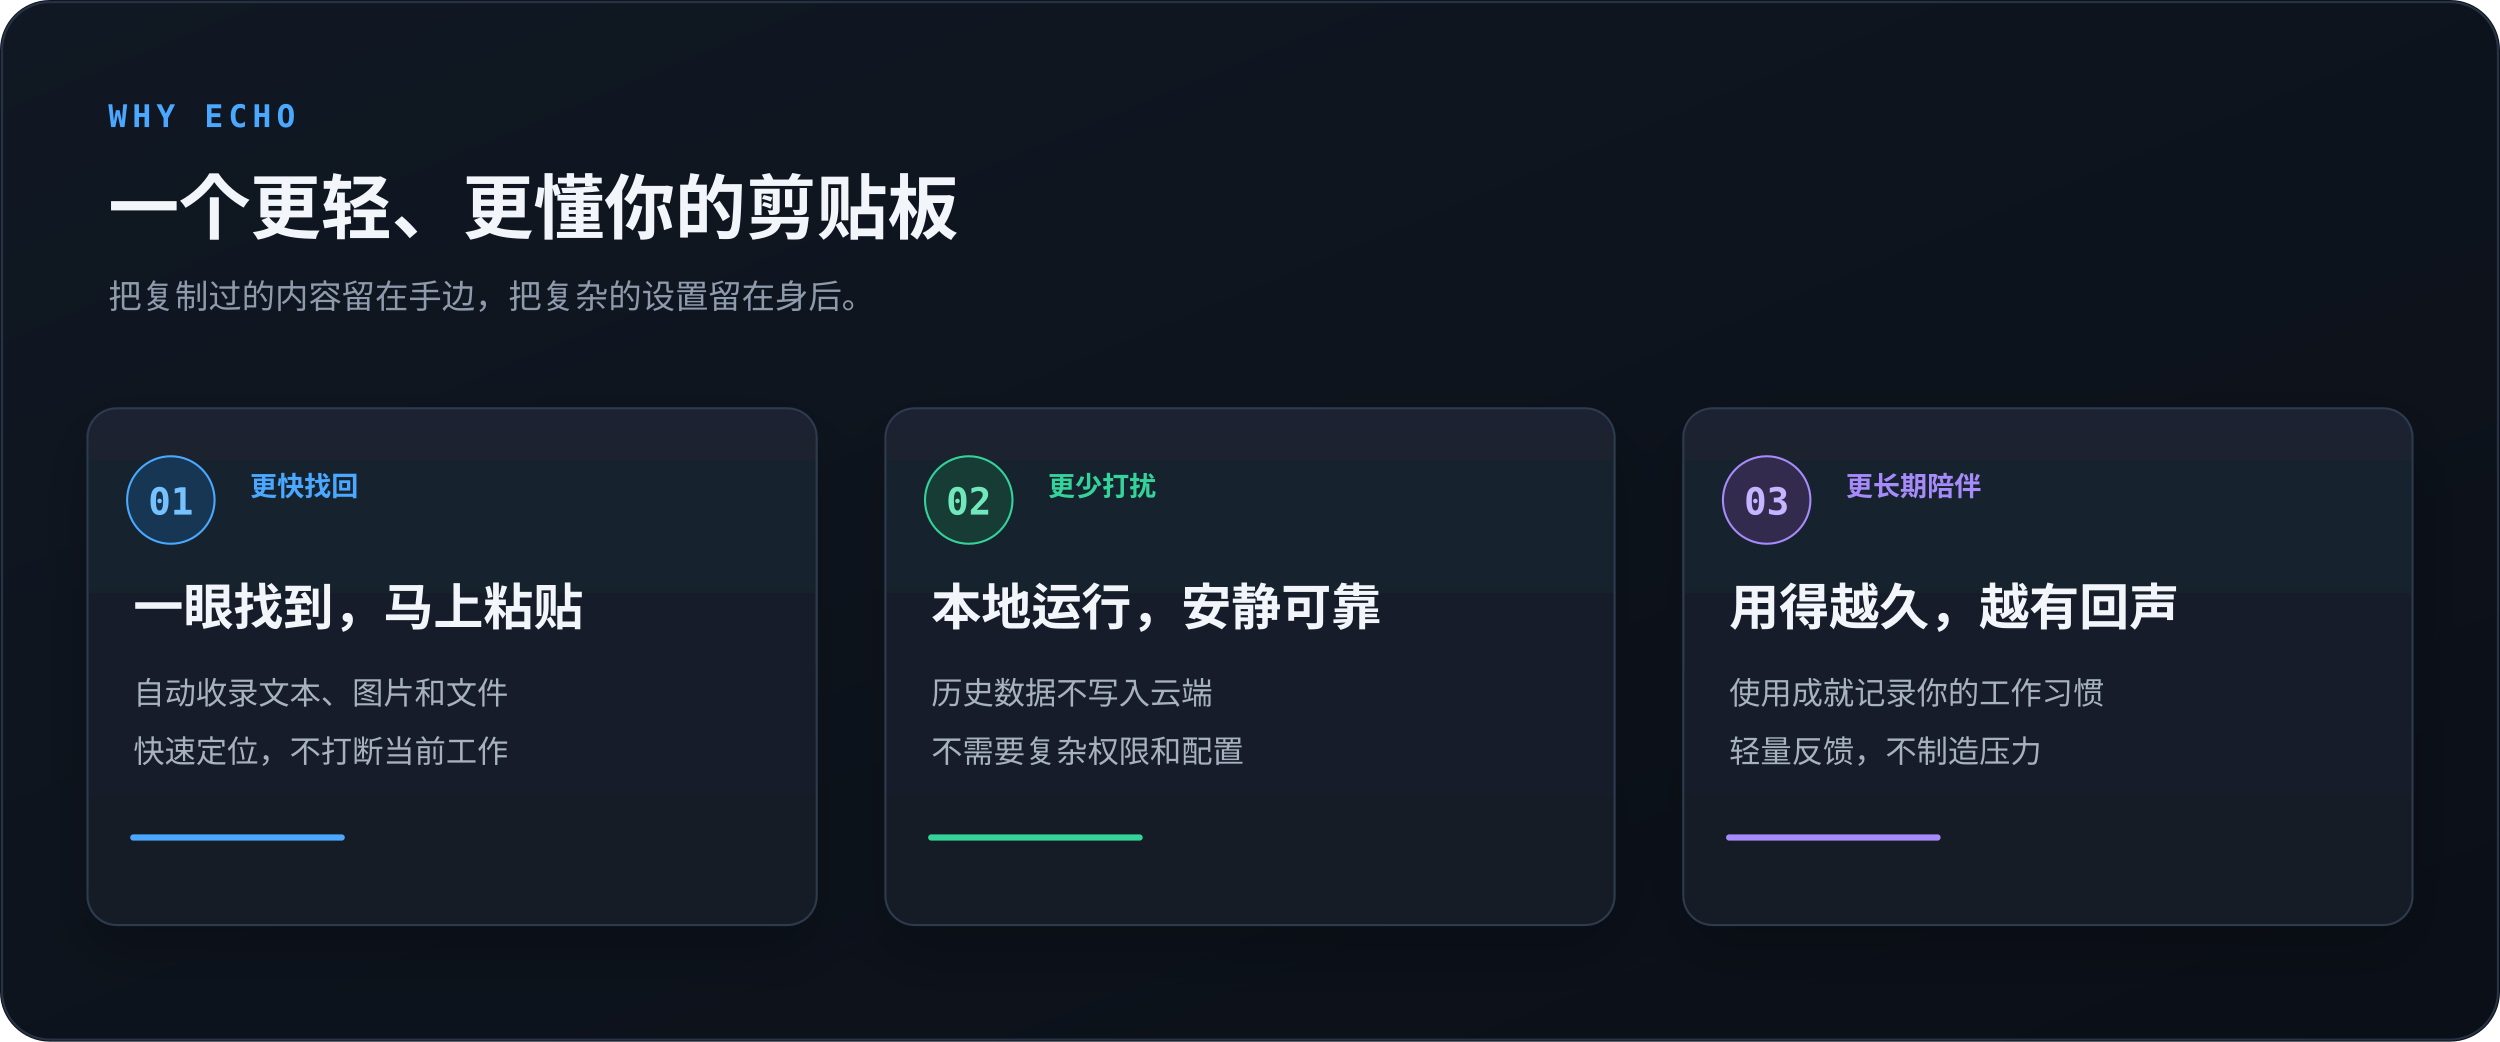
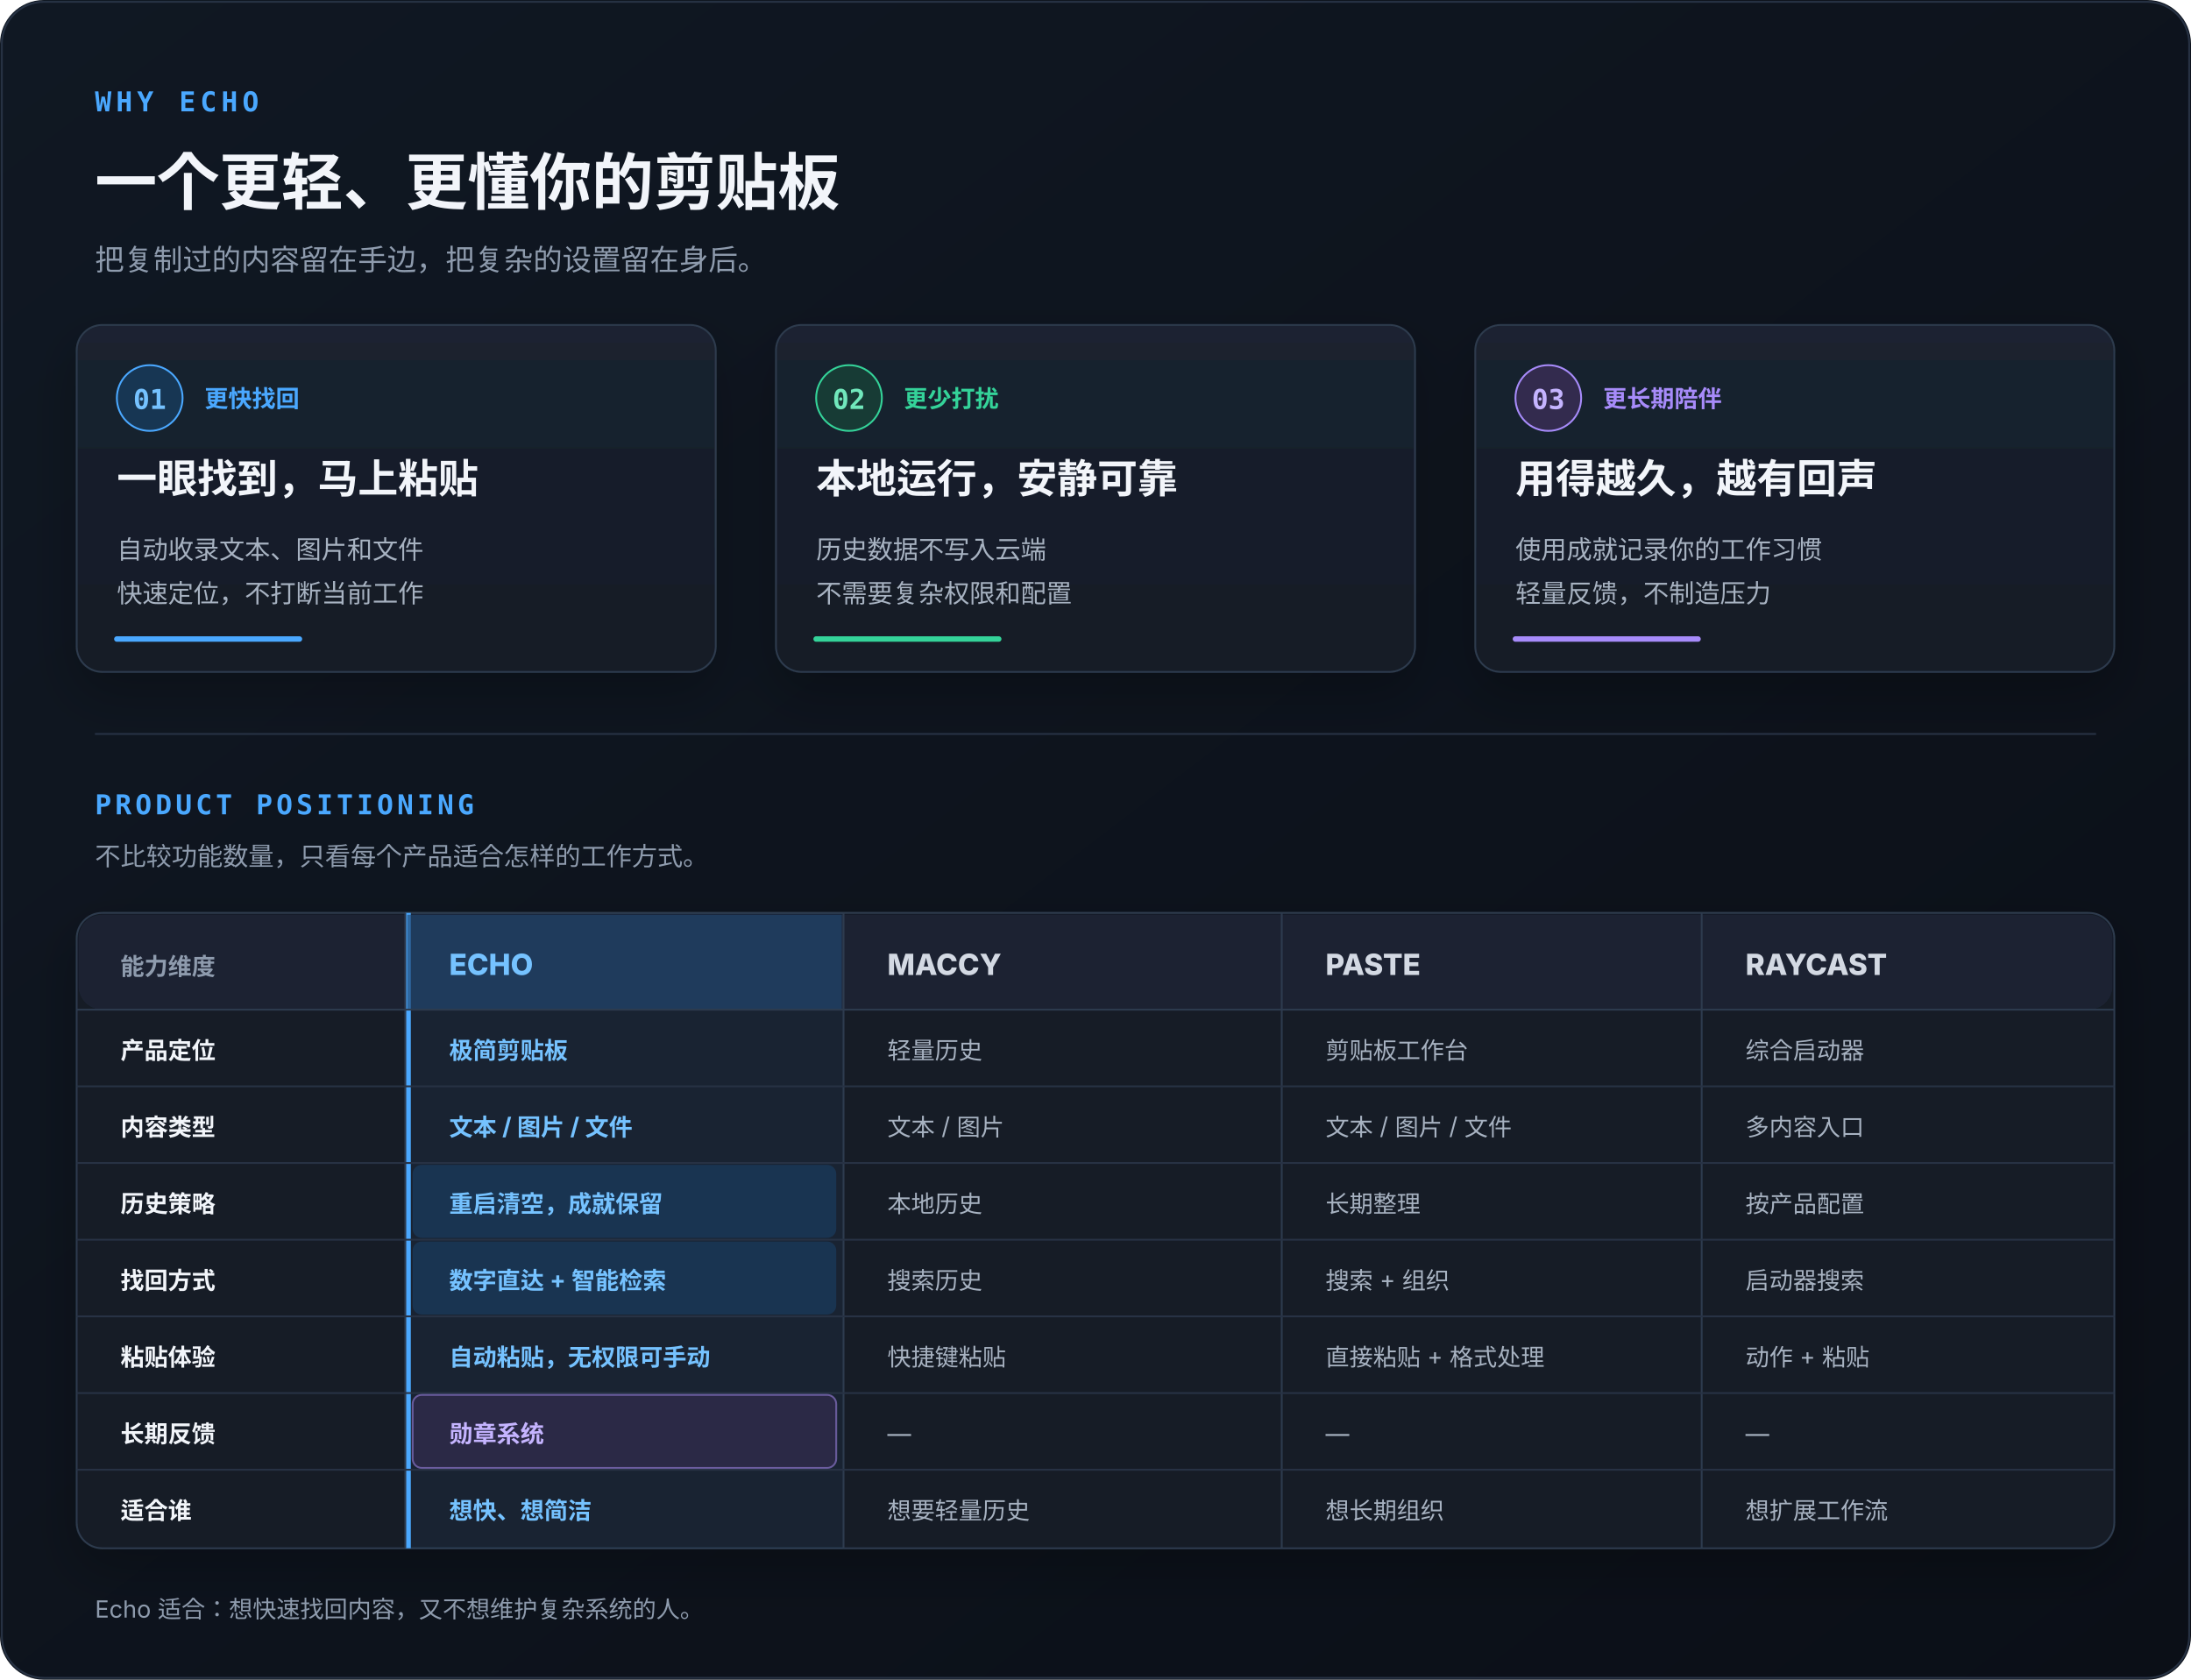
- <svg xmlns="http://www.w3.org/2000/svg" width="1200" height="500" viewBox="0 0 1200 500" role="img" aria-labelledby="title desc">
+ <svg xmlns="http://www.w3.org/2000/svg" width="1200" height="920" viewBox="0 0 1200 920" role="img" aria-labelledby="title desc">
  <defs>
    <linearGradient id="bg" x1="0" y1="0" x2="1" y2="1">
      <stop offset="0" stop-color="#101823" />
      <stop offset="1" stop-color="#0b0f17" />
    </linearGradient>
    <linearGradient id="card" x1="0" y1="0" x2="0" y2="1">
      <stop offset="0" stop-color="#1a2230" />
      <stop offset="1" stop-color="#151b26" />
    </linearGradient>
    <filter id="shadow" x="-20%" y="-20%" width="140%" height="140%">
      <feDropShadow dx="0" dy="12" stdDeviation="14" flood-color="#000000" flood-opacity=".24" />
    </filter>
  </defs>
-   <rect width="1200" height="500" rx="24" fill="url(#bg)" />
-   <rect x="1" y="1" width="1198" height="498" rx="23" fill="none" stroke="#273244" />
+   <rect width="1200" height="920" rx="24" fill="url(#bg)" />
+   <rect x="1" y="1" width="1198" height="918" rx="23" fill="none" stroke="#273244" />
  <text x="52" y="61" fill="#4aa8ff" font-family="SFMono-Regular,Menlo,monospace" font-size="15" font-weight="700" letter-spacing="2.5">WHY ECHO</text>
  <text x="52" y="112" fill="#f2f5fa" font-family="-apple-system,BlinkMacSystemFont,'PingFang SC','Helvetica Neue',sans-serif" font-size="34" font-weight="700">一个更轻、更懂你的剪贴板</text>
  <text x="52" y="148" fill="#8e9bad" font-family="-apple-system,BlinkMacSystemFont,'PingFang SC','Helvetica Neue',sans-serif" font-size="16">把复制过的内容留在手边，把复杂的设置留在身后。</text>
  <g filter="url(#shadow)">
-     <rect x="42" y="196" width="350" height="248" rx="14" fill="url(#card)" stroke="#2d3b4e" />
-     <rect x="425" y="196" width="350" height="248" rx="14" fill="url(#card)" stroke="#2d3b4e" />
-     <rect x="808" y="196" width="350" height="248" rx="14" fill="url(#card)" stroke="#2d3b4e" />
+     <rect x="42" y="178" width="350" height="190" rx="14" fill="url(#card)" stroke="#2d3b4e" />
+     <rect x="425" y="178" width="350" height="190" rx="14" fill="url(#card)" stroke="#2d3b4e" />
+     <rect x="808" y="178" width="350" height="190" rx="14" fill="url(#card)" stroke="#2d3b4e" />
  </g>
  <g>
-     <circle cx="82" cy="240" r="21" fill="#173653" stroke="#4aa8ff" />
-     <text x="82" y="247" text-anchor="middle" fill="#75c2ff" font-family="SFMono-Regular,Menlo,monospace" font-size="18" font-weight="700">01</text>
-     <text x="120" y="238" fill="#4aa8ff" font-family="-apple-system,BlinkMacSystemFont,'PingFang SC','Helvetica Neue',sans-serif" font-size="13" font-weight="700">更快找回</text>
-     <text x="64" y="300" fill="#f2f5fa" font-family="-apple-system,BlinkMacSystemFont,'PingFang SC','Helvetica Neue',sans-serif" font-size="24" font-weight="700">一眼找到，马上粘贴</text>
-     <text x="64" y="338" fill="#a7b2c1" font-family="-apple-system,BlinkMacSystemFont,'PingFang SC','Helvetica Neue',sans-serif" font-size="15">自动收录文本、图片和文件</text>
-     <text x="64" y="366" fill="#a7b2c1" font-family="-apple-system,BlinkMacSystemFont,'PingFang SC','Helvetica Neue',sans-serif" font-size="15">快速定位，不打断当前工作</text>
-     <path d="M64 402H164" stroke="#4aa8ff" stroke-width="3" stroke-linecap="round" />
+     <circle cx="82" cy="218" r="18" fill="#173653" stroke="#4aa8ff" />
+     <text x="82" y="224" text-anchor="middle" fill="#75c2ff" font-family="SFMono-Regular,Menlo,monospace" font-size="15" font-weight="700">01</text>
+     <text x="112" y="223" fill="#4aa8ff" font-family="-apple-system,BlinkMacSystemFont,'PingFang SC','Helvetica Neue',sans-serif" font-size="13" font-weight="700">更快找回</text>
+     <text x="64" y="270" fill="#f2f5fa" font-family="-apple-system,BlinkMacSystemFont,'PingFang SC','Helvetica Neue',sans-serif" font-size="22" font-weight="700">一眼找到，马上粘贴</text>
+     <text x="64" y="306" fill="#a7b2c1" font-family="-apple-system,BlinkMacSystemFont,'PingFang SC','Helvetica Neue',sans-serif" font-size="14">自动收录文本、图片和文件</text>
+     <text x="64" y="330" fill="#a7b2c1" font-family="-apple-system,BlinkMacSystemFont,'PingFang SC','Helvetica Neue',sans-serif" font-size="14">快速定位，不打断当前工作</text>
+     <path d="M64 350H164" stroke="#4aa8ff" stroke-width="3" stroke-linecap="round" />
  </g>
  <g>
-     <circle cx="465" cy="240" r="21" fill="#173b35" stroke="#34d399" />
-     <text x="465" y="247" text-anchor="middle" fill="#71e8bc" font-family="SFMono-Regular,Menlo,monospace" font-size="18" font-weight="700">02</text>
-     <text x="503" y="238" fill="#34d399" font-family="-apple-system,BlinkMacSystemFont,'PingFang SC','Helvetica Neue',sans-serif" font-size="13" font-weight="700">更少打扰</text>
-     <text x="447" y="300" fill="#f2f5fa" font-family="-apple-system,BlinkMacSystemFont,'PingFang SC','Helvetica Neue',sans-serif" font-size="24" font-weight="700">本地运行，安静可靠</text>
-     <text x="447" y="338" fill="#a7b2c1" font-family="-apple-system,BlinkMacSystemFont,'PingFang SC','Helvetica Neue',sans-serif" font-size="15">历史数据不写入云端</text>
-     <text x="447" y="366" fill="#a7b2c1" font-family="-apple-system,BlinkMacSystemFont,'PingFang SC','Helvetica Neue',sans-serif" font-size="15">不需要复杂权限和配置</text>
-     <path d="M447 402H547" stroke="#34d399" stroke-width="3" stroke-linecap="round" />
+     <circle cx="465" cy="218" r="18" fill="#173b35" stroke="#34d399" />
+     <text x="465" y="224" text-anchor="middle" fill="#71e8bc" font-family="SFMono-Regular,Menlo,monospace" font-size="15" font-weight="700">02</text>
+     <text x="495" y="223" fill="#34d399" font-family="-apple-system,BlinkMacSystemFont,'PingFang SC','Helvetica Neue',sans-serif" font-size="13" font-weight="700">更少打扰</text>
+     <text x="447" y="270" fill="#f2f5fa" font-family="-apple-system,BlinkMacSystemFont,'PingFang SC','Helvetica Neue',sans-serif" font-size="22" font-weight="700">本地运行，安静可靠</text>
+     <text x="447" y="306" fill="#a7b2c1" font-family="-apple-system,BlinkMacSystemFont,'PingFang SC','Helvetica Neue',sans-serif" font-size="14">历史数据不写入云端</text>
+     <text x="447" y="330" fill="#a7b2c1" font-family="-apple-system,BlinkMacSystemFont,'PingFang SC','Helvetica Neue',sans-serif" font-size="14">不需要复杂权限和配置</text>
+     <path d="M447 350H547" stroke="#34d399" stroke-width="3" stroke-linecap="round" />
  </g>
  <g>
-     <circle cx="848" cy="240" r="21" fill="#332b4e" stroke="#a78bfa" />
-     <text x="848" y="247" text-anchor="middle" fill="#c5b4ff" font-family="SFMono-Regular,Menlo,monospace" font-size="18" font-weight="700">03</text>
-     <text x="886" y="238" fill="#a78bfa" font-family="-apple-system,BlinkMacSystemFont,'PingFang SC','Helvetica Neue',sans-serif" font-size="13" font-weight="700">更长期陪伴</text>
-     <text x="830" y="300" fill="#f2f5fa" font-family="-apple-system,BlinkMacSystemFont,'PingFang SC','Helvetica Neue',sans-serif" font-size="24" font-weight="700">用得越久，越有回声</text>
-     <text x="830" y="338" fill="#a7b2c1" font-family="-apple-system,BlinkMacSystemFont,'PingFang SC','Helvetica Neue',sans-serif" font-size="15">使用成就记录你的工作习惯</text>
-     <text x="830" y="366" fill="#a7b2c1" font-family="-apple-system,BlinkMacSystemFont,'PingFang SC','Helvetica Neue',sans-serif" font-size="15">轻量反馈，不制造压力</text>
-     <path d="M830 402H930" stroke="#a78bfa" stroke-width="3" stroke-linecap="round" />
+     <circle cx="848" cy="218" r="18" fill="#332b4e" stroke="#a78bfa" />
+     <text x="848" y="224" text-anchor="middle" fill="#c5b4ff" font-family="SFMono-Regular,Menlo,monospace" font-size="15" font-weight="700">03</text>
+     <text x="878" y="223" fill="#a78bfa" font-family="-apple-system,BlinkMacSystemFont,'PingFang SC','Helvetica Neue',sans-serif" font-size="13" font-weight="700">更长期陪伴</text>
+     <text x="830" y="270" fill="#f2f5fa" font-family="-apple-system,BlinkMacSystemFont,'PingFang SC','Helvetica Neue',sans-serif" font-size="22" font-weight="700">用得越久，越有回声</text>
+     <text x="830" y="306" fill="#a7b2c1" font-family="-apple-system,BlinkMacSystemFont,'PingFang SC','Helvetica Neue',sans-serif" font-size="14">使用成就记录你的工作习惯</text>
+     <text x="830" y="330" fill="#a7b2c1" font-family="-apple-system,BlinkMacSystemFont,'PingFang SC','Helvetica Neue',sans-serif" font-size="14">轻量反馈，不制造压力</text>
+     <path d="M830 350H930" stroke="#a78bfa" stroke-width="3" stroke-linecap="round" />
  </g>
+   <line x1="52" y1="402" x2="1148" y2="402" stroke="#273244" />
+   <text x="52" y="446" fill="#4aa8ff" font-family="SFMono-Regular,Menlo,monospace" font-size="15" font-weight="700" letter-spacing="2">PRODUCT POSITIONING</text>
+   <text x="52" y="474" fill="#8e9bad" font-family="-apple-system,BlinkMacSystemFont,'PingFang SC','Helvetica Neue',sans-serif" font-size="14">不比较功能数量，只看每个产品适合怎样的工作方式。</text>
+   <g filter="url(#shadow)">
+     <rect x="42" y="500" width="1116" height="348" rx="14" fill="#151b26" stroke="#2d3b4e" />
+     <rect x="43" y="501" width="1114" height="52" rx="13" fill="#1b2432" />
+   </g>
+   <g font-family="-apple-system,BlinkMacSystemFont,'PingFang SC','Helvetica Neue',sans-serif">
+     <text x="66" y="534" fill="#8e9bad" font-size="13" font-weight="700">能力维度</text>
+     <rect x="222" y="500" width="240" height="348" fill="#4aa8ff" fill-opacity=".055" />
+     <rect x="222" y="500" width="3" height="348" fill="#4aa8ff" />
+     <rect x="223" y="501" width="238" height="52" fill="#21466d" fill-opacity=".65" />
+     <text x="246" y="534" fill="#75c2ff" font-size="16" font-weight="800">ECHO</text>
+     <text x="486" y="534" fill="#d3d9e3" font-size="16" font-weight="800">MACCY</text>
+     <text x="726" y="534" fill="#d3d9e3" font-size="16" font-weight="800">PASTE</text>
+     <text x="956" y="534" fill="#d3d9e3" font-size="16" font-weight="800">RAYCAST</text>
+     <line x1="42" y1="553" x2="1158" y2="553" stroke="#2d3b4e" />
+     <line x1="222" y1="500" x2="222" y2="848" stroke="#2d3b4e" />
+     <line x1="462" y1="500" x2="462" y2="848" stroke="#2d3b4e" />
+     <line x1="702" y1="500" x2="702" y2="848" stroke="#2d3b4e" />
+     <line x1="932" y1="500" x2="932" y2="848" stroke="#2d3b4e" />
+     <line x1="42" y1="595" x2="1158" y2="595" stroke="#273244" />
+     <line x1="42" y1="637" x2="1158" y2="637" stroke="#273244" />
+     <line x1="42" y1="679" x2="1158" y2="679" stroke="#273244" />
+     <line x1="42" y1="721" x2="1158" y2="721" stroke="#273244" />
+     <line x1="42" y1="763" x2="1158" y2="763" stroke="#273244" />
+     <line x1="42" y1="805" x2="1158" y2="805" stroke="#273244" />
+     <text x="66" y="580" fill="#f2f5fa" font-size="13" font-weight="700">产品定位</text>
+     <text x="246" y="580" fill="#75c2ff" font-size="13" font-weight="700">极简剪贴板</text>
+     <text x="486" y="580" fill="#a7b2c1" font-size="13">轻量历史</text>
+     <text x="726" y="580" fill="#a7b2c1" font-size="13">剪贴板工作台</text>
+     <text x="956" y="580" fill="#a7b2c1" font-size="13">综合启动器</text>
+     <text x="66" y="622" fill="#f2f5fa" font-size="13" font-weight="700">内容类型</text>
+     <text x="246" y="622" fill="#75c2ff" font-size="13" font-weight="700">文本 / 图片 / 文件</text>
+     <text x="486" y="622" fill="#a7b2c1" font-size="13">文本 / 图片</text>
+     <text x="726" y="622" fill="#a7b2c1" font-size="13">文本 / 图片 / 文件</text>
+     <text x="956" y="622" fill="#a7b2c1" font-size="13">多内容入口</text>
+     <text x="66" y="664" fill="#f2f5fa" font-size="13" font-weight="700">历史策略</text>
+     <rect x="226" y="638" width="232" height="40" rx="5" fill="#1a4168" fill-opacity=".58" />
+     <text x="246" y="664" fill="#75c2ff" font-size="13" font-weight="700">重启清空，成就保留</text>
+     <text x="486" y="664" fill="#a7b2c1" font-size="13">本地历史</text>
+     <text x="726" y="664" fill="#a7b2c1" font-size="13">长期整理</text>
+     <text x="956" y="664" fill="#a7b2c1" font-size="13">按产品配置</text>
+     <text x="66" y="706" fill="#f2f5fa" font-size="13" font-weight="700">找回方式</text>
+     <rect x="226" y="680" width="232" height="40" rx="5" fill="#1a4168" fill-opacity=".58" />
+     <text x="246" y="706" fill="#75c2ff" font-size="13" font-weight="700">数字直达 + 智能检索</text>
+     <text x="486" y="706" fill="#a7b2c1" font-size="13">搜索历史</text>
+     <text x="726" y="706" fill="#a7b2c1" font-size="13">搜索 + 组织</text>
+     <text x="956" y="706" fill="#a7b2c1" font-size="13">启动器搜索</text>
+     <text x="66" y="748" fill="#f2f5fa" font-size="13" font-weight="700">粘贴体验</text>
+     <text x="246" y="748" fill="#75c2ff" font-size="13" font-weight="700">自动粘贴，无权限可手动</text>
+     <text x="486" y="748" fill="#a7b2c1" font-size="13">快捷键粘贴</text>
+     <text x="726" y="748" fill="#a7b2c1" font-size="13">直接粘贴 + 格式处理</text>
+     <text x="956" y="748" fill="#a7b2c1" font-size="13">动作 + 粘贴</text>
+     <text x="66" y="790" fill="#f2f5fa" font-size="13" font-weight="700">长期反馈</text>
+     <rect x="226" y="764" width="232" height="40" rx="5" fill="#332b4e" fill-opacity=".72" stroke="#8f78d0" stroke-opacity=".65" />
+     <text x="246" y="790" fill="#c5b4ff" font-size="13" font-weight="700">勋章系统</text>
+     <text x="486" y="790" fill="#a7b2c1" font-size="13">—</text>
+     <text x="726" y="790" fill="#a7b2c1" font-size="13">—</text>
+     <text x="956" y="790" fill="#a7b2c1" font-size="13">—</text>
+     <text x="66" y="832" fill="#f2f5fa" font-size="13" font-weight="700">适合谁</text>
+     <text x="246" y="832" fill="#75c2ff" font-size="13" font-weight="700">想快、想简洁</text>
+     <text x="486" y="832" fill="#a7b2c1" font-size="13">想要轻量历史</text>
+     <text x="726" y="832" fill="#a7b2c1" font-size="13">想长期组织</text>
+     <text x="956" y="832" fill="#a7b2c1" font-size="13">想扩展工作流</text>
+   </g>
+   <text x="52" y="886" fill="#8e9bad" font-family="-apple-system,BlinkMacSystemFont,'PingFang SC','Helvetica Neue',sans-serif" font-size="13">Echo 适合：想快速找回内容，又不想维护复杂系统的人。</text>
</svg>
